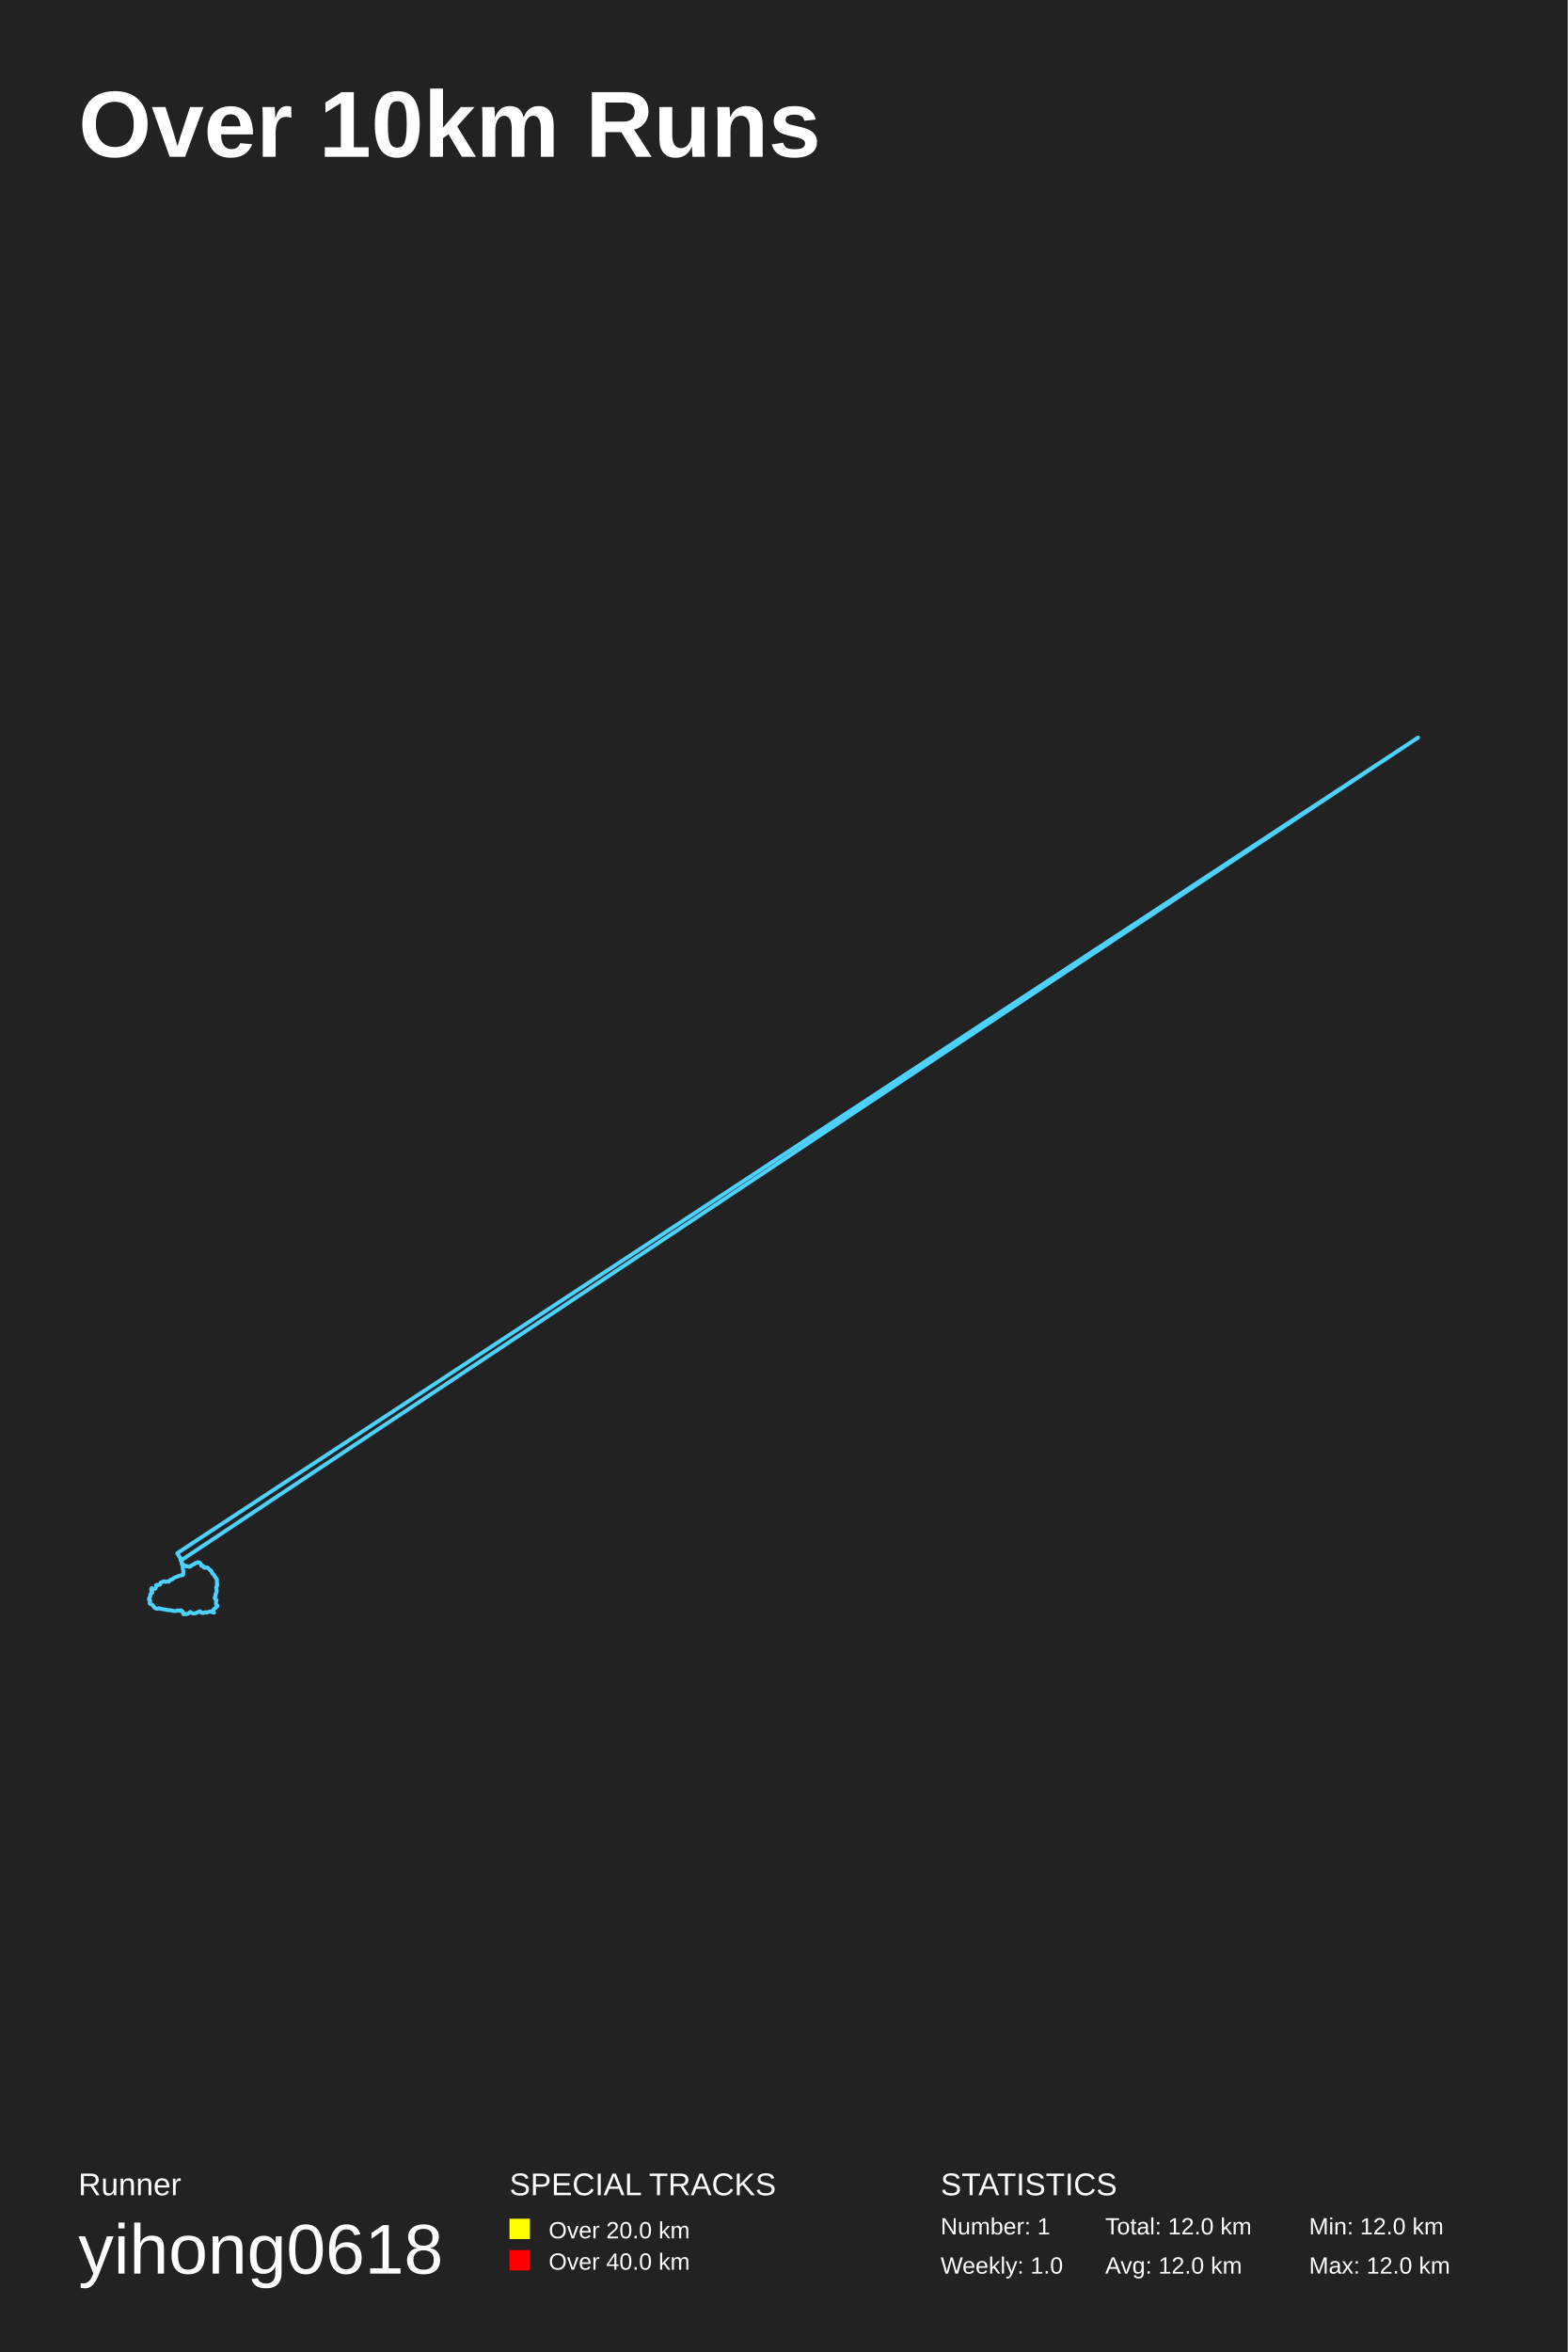
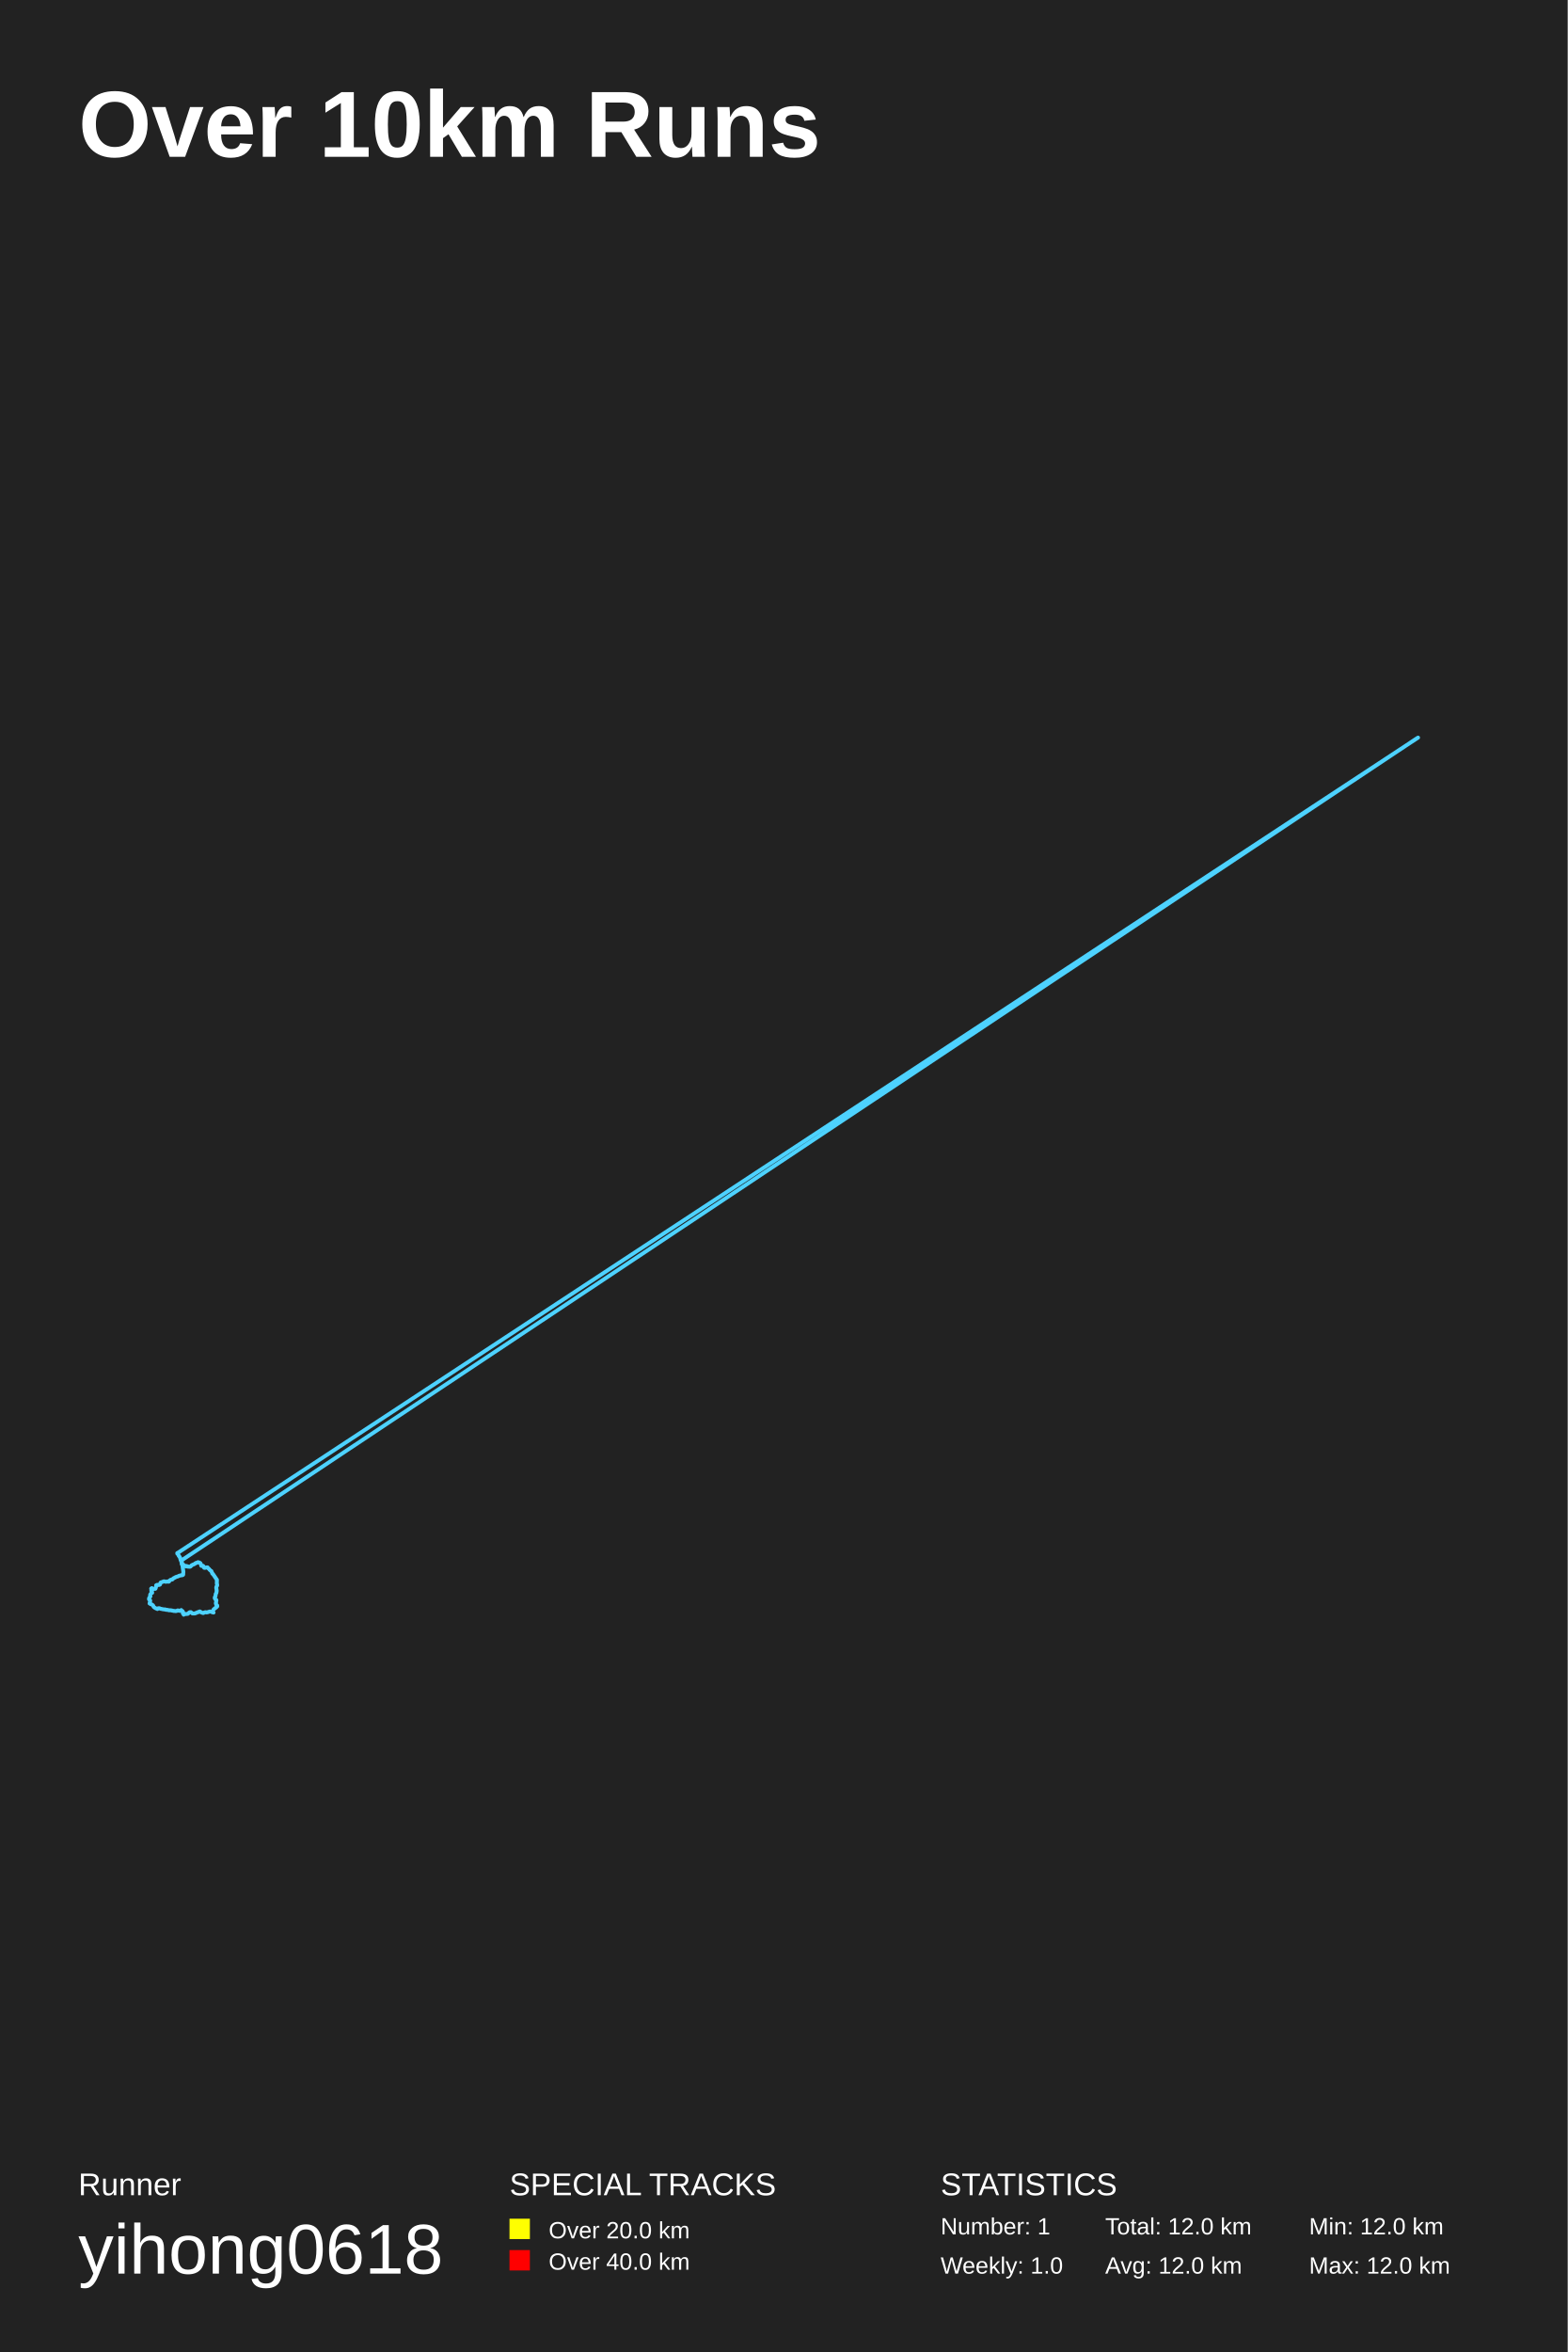
<svg xmlns="http://www.w3.org/2000/svg" baseProfile="full" height="300mm" version="1.1" viewBox="0,0,200,300" width="200mm">
  <defs />
  <rect fill="#222222" height="300" width="200" x="0" y="0" />
  <text fill="#FFFFFF" style="font-size:12px; font-family:Arial; font-weight:bold;" x="10" y="20">Over 10km Runs</text>
  <text fill="#FFFFFF" style="font-size:4px; font-family:Arial" x="10" y="280">Runner</text>
  <text fill="#FFFFFF" style="font-size:9px; font-family:Arial" x="10" y="290">yihong0618</text>
  <text fill="#FFFFFF" style="font-size:4px; font-family:Arial" x="65" y="280">SPECIAL TRACKS</text>
  <rect fill="yellow" height="2.6" width="2.6" x="65" y="283" />
  <text fill="#FFFFFF" style="font-size:3px; font-family:Arial" x="70" y="285.5">Over 20.0 km</text>
  <rect fill="red" height="2.6" width="2.6" x="65" y="287" />
  <text fill="#FFFFFF" style="font-size:3px; font-family:Arial" x="70" y="289.5">Over 40.0 km</text>
  <text fill="#FFFFFF" style="font-size:4px; font-family:Arial" x="120" y="280">STATISTICS</text>
  <text fill="#FFFFFF" style="font-size:3px; font-family:Arial" x="120" y="285">Number: 1</text>
  <text fill="#FFFFFF" style="font-size:3px; font-family:Arial" x="120" y="290">Weekly: 1.0</text>
  <text fill="#FFFFFF" style="font-size:3px; font-family:Arial" x="141" y="285">Total: 12.0 km</text>
  <text fill="#FFFFFF" style="font-size:3px; font-family:Arial" x="141" y="290">Avg: 12.0 km</text>
  <text fill="#FFFFFF" style="font-size:3px; font-family:Arial" x="167" y="285">Min: 12.0 km</text>
  <text fill="#FFFFFF" style="font-size:3px; font-family:Arial" x="167" y="290">Max: 12.0 km</text>
-   <polyline fill="none" opacity="1" points="27.195,205.347 27.253,205.289 27.319,205.226 27.352,205.189 27.447,205.136 27.533,205.062 27.618,204.973 27.69,204.925 27.728,204.852 27.718,204.788 27.642,204.72 27.58,204.662 27.552,204.546 27.547,204.451 27.566,204.372 27.576,204.304 27.576,204.188 27.618,204.093 27.523,204.025 27.481,203.993 27.457,203.94 27.39,203.861 27.4,203.709 27.457,203.635 27.509,203.556 27.49,203.451 27.504,203.329 27.566,203.224 27.614,203.145 27.628,203.029 27.642,202.945 27.647,202.855 27.618,202.771 27.633,202.687 27.599,202.629 27.595,202.534 27.59,202.423 27.661,202.297 27.704,202.202 27.699,202.118 27.666,202.018 27.671,201.912 27.675,201.802 27.661,201.681 27.675,201.512 27.675,201.48 27.181,200.732 27.119,200.732 27.077,200.701 27.062,200.617 27.015,200.553 27.015,200.506 27.001,200.485 26.972,200.422 26.939,200.374 26.906,200.322 26.83,200.3 26.787,200.248 26.754,200.237 26.706,200.169 26.654,200.127 26.568,200.042 26.507,199.979 26.44,199.932 26.402,199.921 26.326,199.953 26.241,199.963 26.179,199.979 26.089,199.974 26.022,199.937 25.989,199.853 25.951,199.789 25.922,199.742 25.832,199.726 25.742,199.758 25.699,199.705 25.699,199.695 25.718,199.679 25.723,199.684 25.723,199.674 25.689,199.71 25.68,199.7 25.67,199.7 25.699,199.7 25.67,199.71 25.675,199.705 25.699,199.695 25.699,199.689 25.685,199.647 25.623,199.568 25.618,199.516 25.604,199.447 25.566,199.394 25.547,199.379 25.514,199.342 25.447,199.326 25.409,199.284 25.343,199.3 25.295,199.268 25.267,199.268 25.257,199.263 25.21,199.278 25.148,199.3 25.1,199.342 25.058,199.363 25.001,199.352 24.972,199.379 24.915,199.421 24.844,199.436 24.82,199.489 24.777,199.516 24.734,199.521 24.682,199.552 24.654,199.558 24.568,199.605 24.502,199.642 24.416,199.668 24.364,199.747 24.297,199.816 24.226,199.837 24.155,199.837 24.103,199.842 24.022,199.821 23.955,199.821 23.951,199.821 23.965,199.8 23.97,199.821 23.951,199.805 23.946,199.826 23.913,199.805 23.865,199.763 23.813,199.742 23.775,199.774 23.699,199.779 23.67,199.721 23.589,199.742 23.537,199.737 23.475,199.652 23.428,199.6 23.366,199.579 23.357,199.558 23.347,199.552 23.323,199.521 23.266,199.458 23.219,199.442 23.19,199.468 23.195,199.452 23.19,199.431 23.167,199.394 23.186,199.326 23.205,199.263 23.195,199.215 23.133,199.173 23.114,199.126 23.091,199.078 23.057,199.031 23.043,198.973 23.024,198.889 23.005,198.804 22.986,198.657 22.924,198.63 22.896,198.557 22.853,198.52 22.81,198.467 22.806,198.399 22.768,198.33 22.706,198.256 22.673,198.199 22.668,198.162 22.639,198.156 22.635,198.172 22.644,198.172 22.644,198.177 22.635,198.167 22.63,198.162 22.639,198.162 22.644,198.162 22.682,198.135 22.706,198.088 22.692,198.088 22.658,198.114 22.635,198.104 22.63,198.109 22.62,198.109 22.62,198.119 22.625,198.114 22.625,198.109 22.63,198.109 22.63,198.104 22.635,198.098 22.639,198.104 22.63,198.098 180.91,94.084 180.815,94.142 180.815,94.142 180.815,94.142 180.815,94.142 180.81,94.132 180.724,94.2 23.086,199.041 23.119,199.105 23.162,199.194 23.186,199.263 23.171,199.352 23.19,199.431 23.195,199.521 23.238,199.589 23.281,199.674 23.309,199.774 23.3,199.884 23.319,199.963 23.333,200.121 23.361,200.248 23.376,200.343 23.385,200.432 23.39,200.564 23.376,200.68 23.38,200.775 23.371,200.832 23.314,200.912 23.162,200.927 23.038,200.948 22.948,200.975 22.839,201.001 22.734,201.038 22.63,201.096 22.53,201.133 22.44,201.154 22.364,201.185 22.292,201.238 22.202,201.275 22.112,201.317 22.093,201.359 22.05,201.407 22.05,201.401 22.05,201.407 22.003,201.444 21.95,201.459 21.884,201.486 21.798,201.486 21.727,201.528 21.665,201.581 21.618,201.607 21.589,201.675 21.547,201.739 21.447,201.733 21.39,201.712 21.314,201.717 21.219,201.749 21.133,201.765 21.062,201.739 20.995,201.696 20.915,201.702 20.843,201.728 20.796,201.739 20.744,201.76 20.677,201.807 20.596,201.818 20.53,201.839 20.473,201.891 20.44,201.955 20.425,202.028 20.44,202.086 20.397,202.118 20.359,202.128 20.33,202.144 20.292,202.155 20.216,202.17 20.135,202.155 20.064,202.144 19.983,202.165 19.907,202.197 19.922,202.218 19.931,202.276 19.926,202.329 19.917,202.376 19.898,202.418 19.893,202.45 19.884,202.487 19.865,202.539 19.827,202.613 19.755,202.671 19.679,202.655 19.603,202.687 19.565,202.687 19.494,202.75 19.428,202.729 19.413,202.697 19.375,202.666 19.366,202.676 19.342,202.645 19.318,202.629 19.356,202.602 19.361,202.555 19.38,202.566 19.333,202.602 19.304,202.624 19.285,202.687 19.333,202.782 19.299,202.924 19.361,203.029 19.432,203.124 19.366,203.187 19.261,203.224 19.2,203.329 19.152,203.466 19.176,203.587 19.138,203.693 19.048,203.809 19.01,203.935 19.024,204.083 19.114,204.093 19.162,204.172 19.119,204.251 19.143,204.335 19.105,204.457 19.114,204.557 19.2,204.599 19.304,204.641 19.404,204.683 19.504,204.746 19.561,204.883 19.632,204.968 19.741,205.073 19.884,205.168 20.021,205.189 20.126,205.205 20.273,205.126 20.397,205.162 20.535,205.21 20.672,205.236 20.796,205.257 20.962,205.278 21.01,205.278 21.133,205.305 21.209,205.336 21.323,205.347 21.428,205.347 21.528,205.378 21.637,205.394 21.76,205.384 21.879,205.405 21.965,205.447 22.079,205.463 22.193,205.484 22.297,205.484 22.444,205.489 22.582,205.442 22.673,205.4 22.768,205.415 22.877,205.457 23.005,205.468 23.062,205.394 23.133,205.41 23.209,205.484 23.323,205.573 23.333,205.694 23.361,205.821 23.418,205.91 23.456,205.9 23.608,205.837 23.746,205.9 23.898,205.858 24.05,205.789 24.141,205.694 24.264,205.605 24.402,205.689 24.492,205.763 24.63,205.789 24.825,205.8 24.92,205.789 25.005,205.742 25.138,205.684 25.243,205.637 25.381,205.605 25.471,205.515 25.556,205.579 25.67,205.637 25.765,205.731 25.875,205.721 25.97,205.737 26.046,205.684 26.155,205.652 26.279,205.642 26.402,205.679 26.511,205.631 26.625,205.6 26.706,205.573 26.787,205.547 26.906,205.563 27.02,205.621 27.138,205.647 27.195,205.663 27.305,205.7" stroke="#4DD2FF" stroke-dasharray="none" stroke-linecap="round" stroke-linejoin="round" stroke-width="0.5" />
+   <polyline fill="none" opacity="1" points="27.229,205.321 27.272,205.263 27.338,205.22 27.4,205.157 27.485,205.089 27.571,205.036 27.666,204.941 27.713,204.894 27.723,204.82 27.685,204.741 27.595,204.688 27.566,204.604 27.533,204.483 27.566,204.414 27.571,204.335 27.571,204.251 27.609,204.141 27.58,204.051 27.49,204.009 27.481,203.967 27.424,203.919 27.39,203.814 27.433,203.667 27.485,203.609 27.504,203.503 27.509,203.393 27.533,203.277 27.604,203.187 27.623,203.087 27.628,202.987 27.656,202.892 27.628,202.813 27.623,202.724 27.609,202.645 27.595,202.576 27.59,202.476 27.633,202.339 27.694,202.265 27.704,202.165 27.685,202.06 27.656,201.97 27.671,201.86 27.661,201.749 27.675,201.612 27.671,201.491 27.656,201.48 27.157,200.748 27.086,200.722 27.067,200.653 27.043,200.59 27.024,200.527 27.005,200.511 26.986,200.453 26.967,200.395 26.906,200.369 26.858,200.316 26.811,200.285 26.758,200.242 26.725,200.2 26.687,200.142 26.625,200.084 26.526,200.011 26.483,199.926 26.435,199.916 26.369,199.926 26.283,199.947 26.203,199.969 26.131,199.984 26.041,199.969 26.003,199.895 25.974,199.816 25.951,199.768 25.884,199.716 25.794,199.726 25.713,199.737 25.708,199.695 25.708,199.679 25.746,199.689 25.708,199.695 25.699,199.689 25.685,199.7 25.666,199.7 25.685,199.7 25.68,199.716 25.694,199.705 25.68,199.695 25.699,199.674 25.699,199.679 25.642,199.595 25.628,199.526 25.609,199.484 25.571,199.405 25.556,199.379 25.528,199.373 25.476,199.331 25.438,199.3 25.376,199.294 25.314,199.284 25.29,199.263 25.257,199.278 25.257,199.257 25.176,199.305 25.129,199.321 25.086,199.352 25.034,199.342 24.982,199.368 24.944,199.394 24.882,199.431 24.834,199.479 24.782,199.51 24.758,199.51 24.711,199.542 24.658,199.552 24.606,199.584 24.525,199.616 24.459,199.647 24.388,199.721 24.331,199.789 24.255,199.837 24.183,199.842 24.131,199.826 24.06,199.832 23.989,199.826 23.941,199.826 23.974,199.805 23.965,199.8 23.965,199.821 23.965,199.805 23.932,199.821 23.889,199.784 23.837,199.747 23.794,199.747 23.742,199.8 23.684,199.737 23.623,199.721 23.561,199.768 23.499,199.695 23.442,199.621 23.409,199.589 23.357,199.558 23.347,199.568 23.333,199.552 23.3,199.484 23.252,199.436 23.195,199.442 23.195,199.447 23.209,199.442 23.181,199.421 23.176,199.357 23.195,199.294 23.195,199.247 23.167,199.205 23.119,199.141 23.105,199.105 23.086,199.052 23.048,199.005 23.043,198.941 23.01,198.846 23.005,198.804 22.962,198.646 22.905,198.599 22.882,198.52 22.825,198.483 22.806,198.451 22.782,198.362 22.734,198.293 22.682,198.23 22.682,198.172 22.668,198.167 22.63,198.162 22.62,198.172 22.649,198.172 22.649,198.172 22.635,198.167 22.639,198.162 22.644,198.156 22.658,198.162 22.687,198.098 22.692,198.093 22.692,198.114 22.616,198.093 22.63,198.109 22.625,198.109 22.62,198.125 22.63,198.114 22.63,198.114 22.625,198.104 22.63,198.104 22.635,198.093 22.63,198.109 22.639,198.098 180.91,94.084 180.91,94.084 180.815,94.142 180.815,94.142 180.815,94.142 180.815,94.142 180.724,94.2 180.629,94.259 23.105,199.068 23.129,199.173 23.195,199.215 23.186,199.3 23.171,199.389 23.181,199.489 23.209,199.563 23.271,199.626 23.295,199.71 23.295,199.821 23.314,199.916 23.328,200.069 23.352,200.185 23.366,200.306 23.38,200.385 23.39,200.49 23.38,200.622 23.366,200.727 23.38,200.796 23.357,200.869 23.243,200.927 23.091,200.922 23,200.964 22.891,200.975 22.796,201.022 22.696,201.075 22.578,201.106 22.482,201.138 22.392,201.17 22.335,201.217 22.24,201.259 22.155,201.301 22.093,201.343 22.064,201.386 22.05,201.401 22.05,201.396 22.022,201.422 21.984,201.465 21.917,201.475 21.836,201.491 21.756,201.512 21.699,201.559 21.637,201.591 21.608,201.638 21.57,201.723 21.499,201.749 21.423,201.728 21.357,201.712 21.252,201.744 21.19,201.749 21.1,201.754 21.024,201.717 20.962,201.702 20.877,201.707 20.81,201.744 20.763,201.749 20.71,201.786 20.639,201.807 20.563,201.828 20.497,201.854 20.459,201.923 20.43,201.991 20.44,202.055 20.411,202.113 20.368,202.118 20.345,202.144 20.321,202.155 20.254,202.165 20.173,202.165 20.112,202.144 20.031,202.155 19.941,202.186 19.917,202.207 19.931,202.239 19.931,202.307 19.926,202.365 19.907,202.392 19.893,202.423 19.888,202.471 19.869,202.513 19.865,202.581 19.812,202.655 19.713,202.645 19.646,202.666 19.589,202.681 19.527,202.718 19.461,202.75 19.423,202.718 19.404,202.676 19.371,202.681 19.361,202.671 19.328,202.634 19.309,202.624 19.375,202.576 19.371,202.566 19.375,202.587 19.333,202.618 19.285,202.624 19.318,202.729 19.304,202.855 19.323,202.987 19.399,203.071 19.413,203.166 19.318,203.203 19.238,203.277 19.162,203.393 19.147,203.545 19.19,203.619 19.086,203.751 19.014,203.867 19.014,203.998 19.076,204.077 19.162,204.146 19.143,204.209 19.147,204.283 19.119,204.383 19.081,204.525 19.166,204.562 19.242,204.63 19.356,204.646 19.451,204.709 19.556,204.815 19.58,204.925 19.698,205.031 19.831,205.115 19.964,205.178 20.083,205.231 20.183,205.136 20.34,205.131 20.459,205.194 20.582,205.215 20.739,205.252 20.886,205.273 21.01,205.289 21.071,205.278 21.157,205.331 21.271,205.331 21.371,205.342 21.466,205.368 21.589,205.394 21.703,205.389 21.817,205.394 21.922,205.426 22.026,205.436 22.131,205.473 22.264,205.479 22.383,205.494 22.53,205.484 22.63,205.421 22.711,205.405 22.81,205.442 22.934,205.473 23.029,205.442 23.119,205.363 23.148,205.457 23.271,205.489 23.361,205.637 23.323,205.779 23.404,205.831 23.437,205.958 23.513,205.858 23.68,205.868 23.813,205.863 23.974,205.842 24.084,205.726 24.202,205.637 24.345,205.631 24.445,205.71 24.544,205.795 24.706,205.8 24.872,205.8 24.963,205.747 25.077,205.716 25.186,205.647 25.314,205.631 25.428,205.552 25.504,205.547 25.609,205.615 25.723,205.684 25.813,205.71 25.917,205.747 26.008,205.71 26.098,205.663 26.222,205.637 26.35,205.663 26.464,205.647 26.568,205.615 26.673,205.579 26.749,205.558 26.844,205.542 26.963,205.589 27.072,205.642 27.186,205.663 27.243,205.684" stroke="#4DD2FF" stroke-dasharray="none" stroke-linecap="round" stroke-linejoin="round" stroke-width="0.5" />
</svg>
